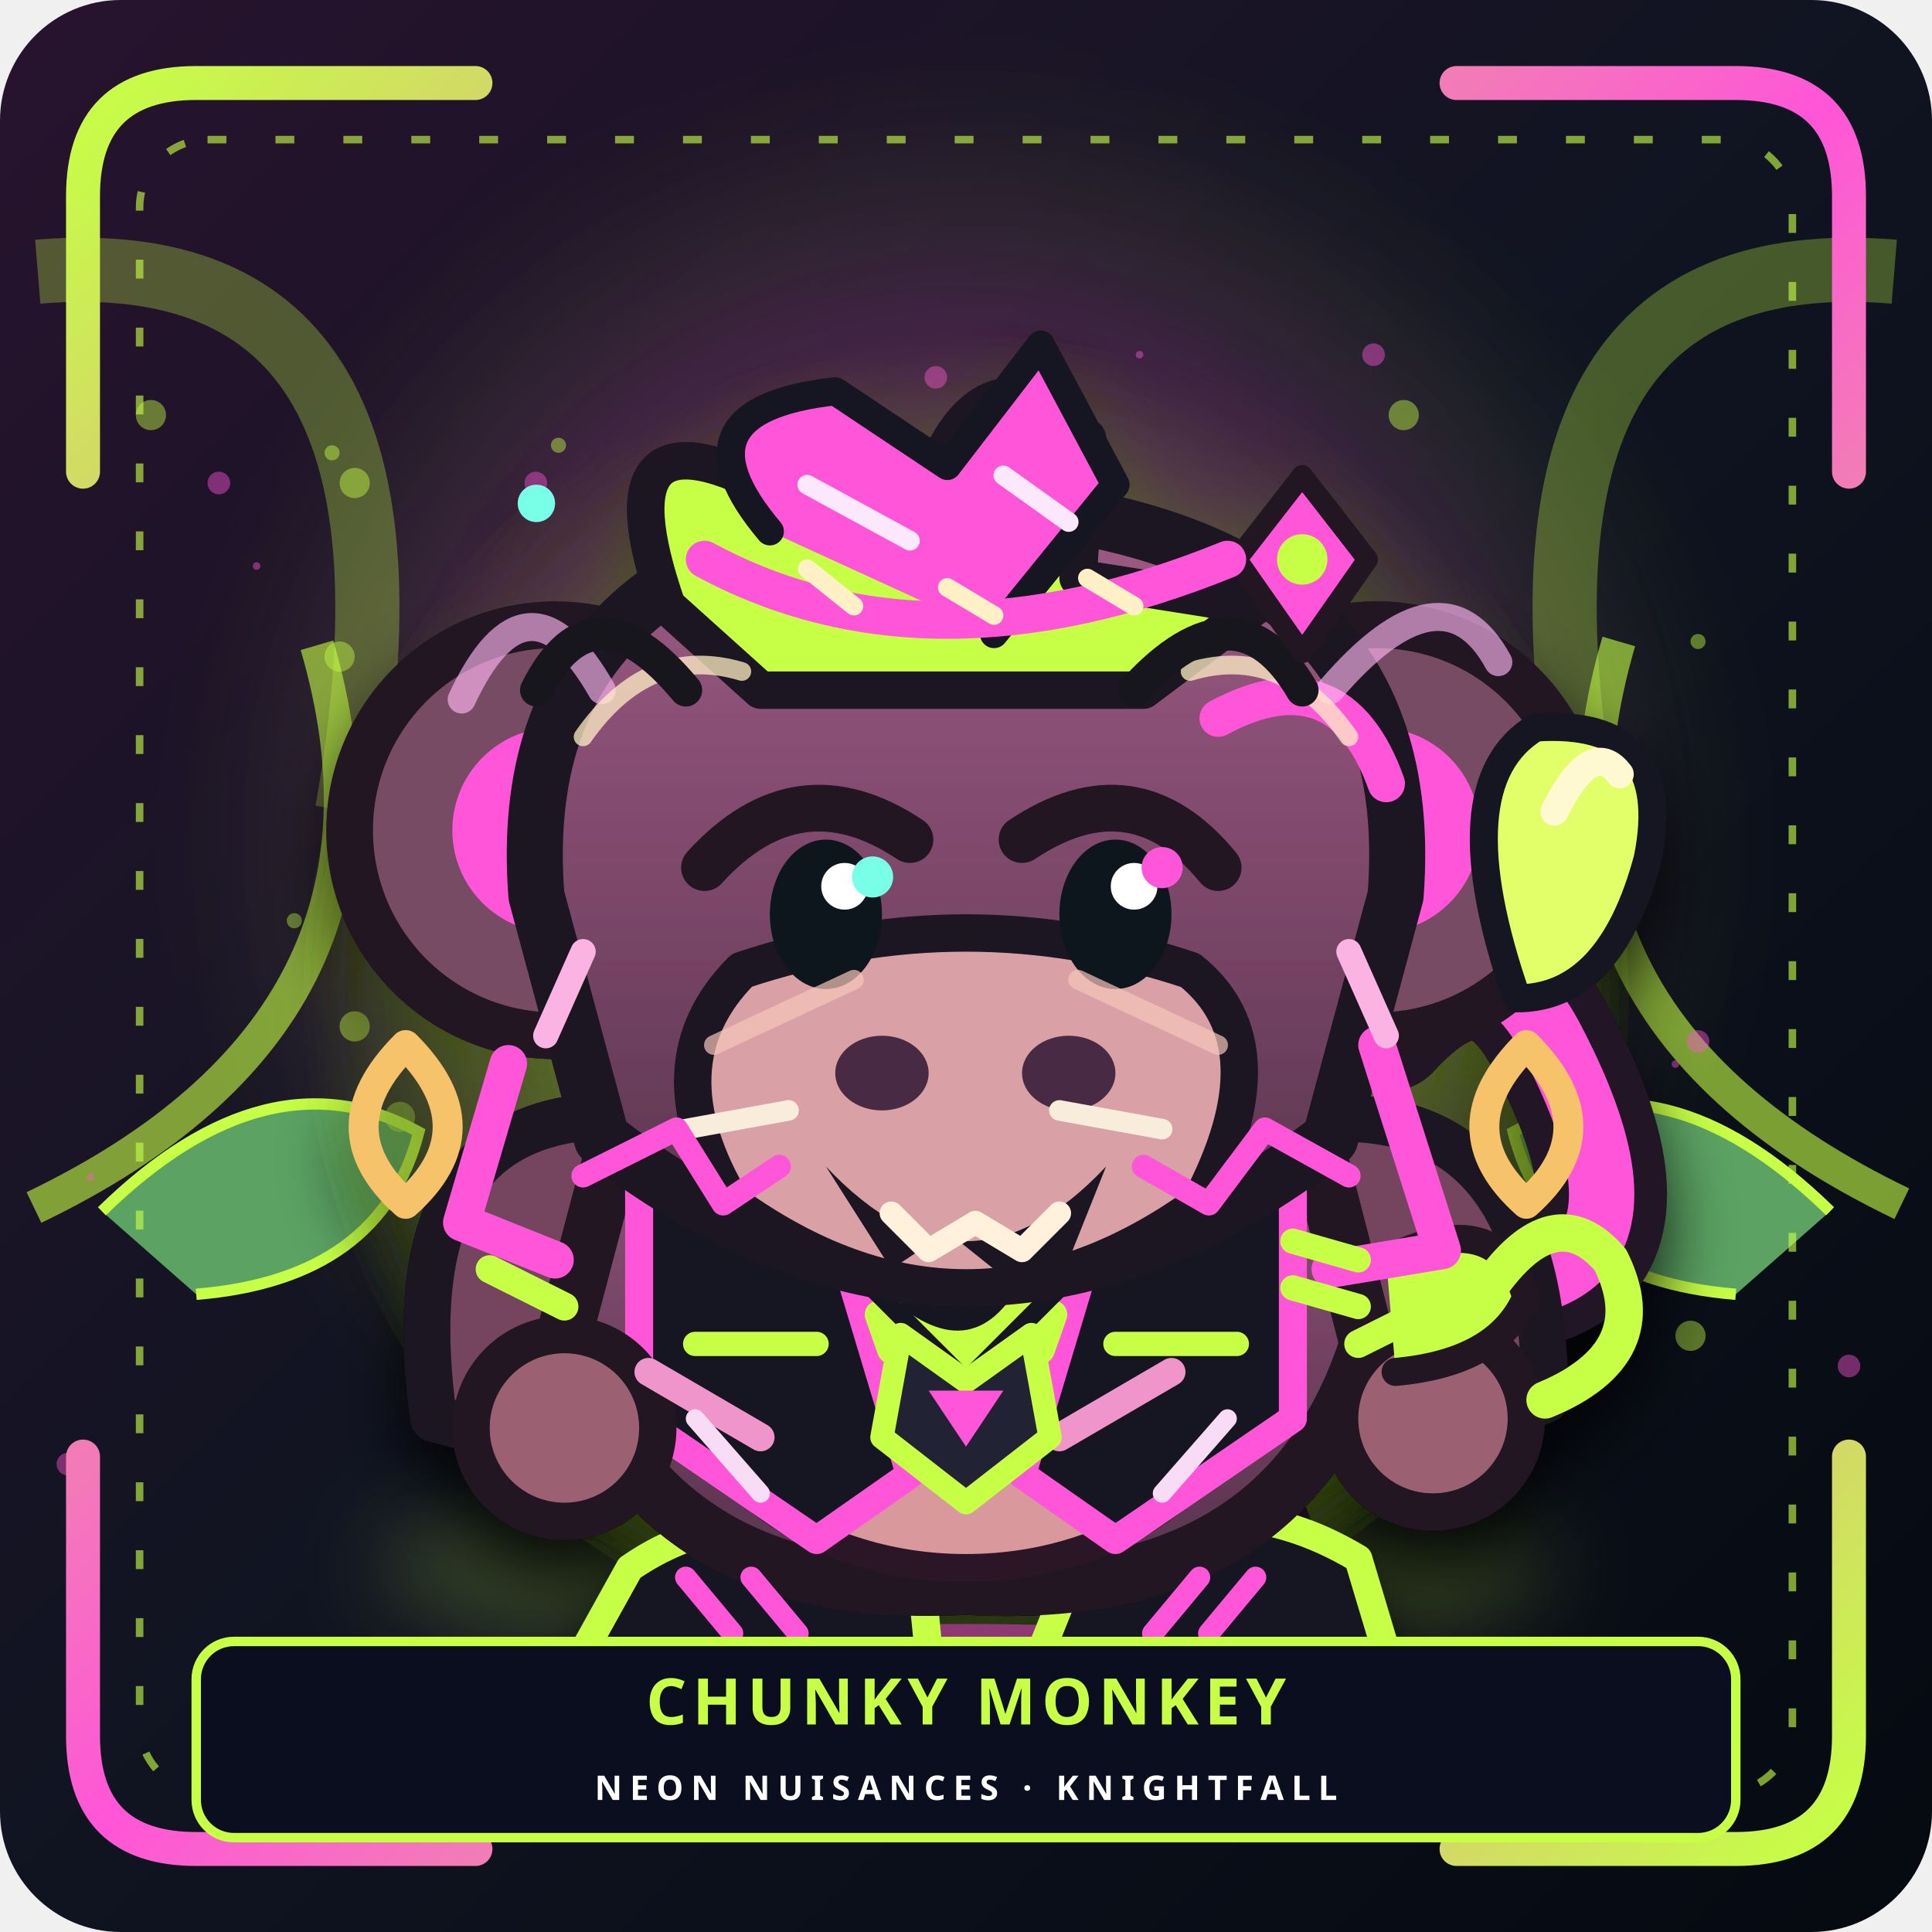
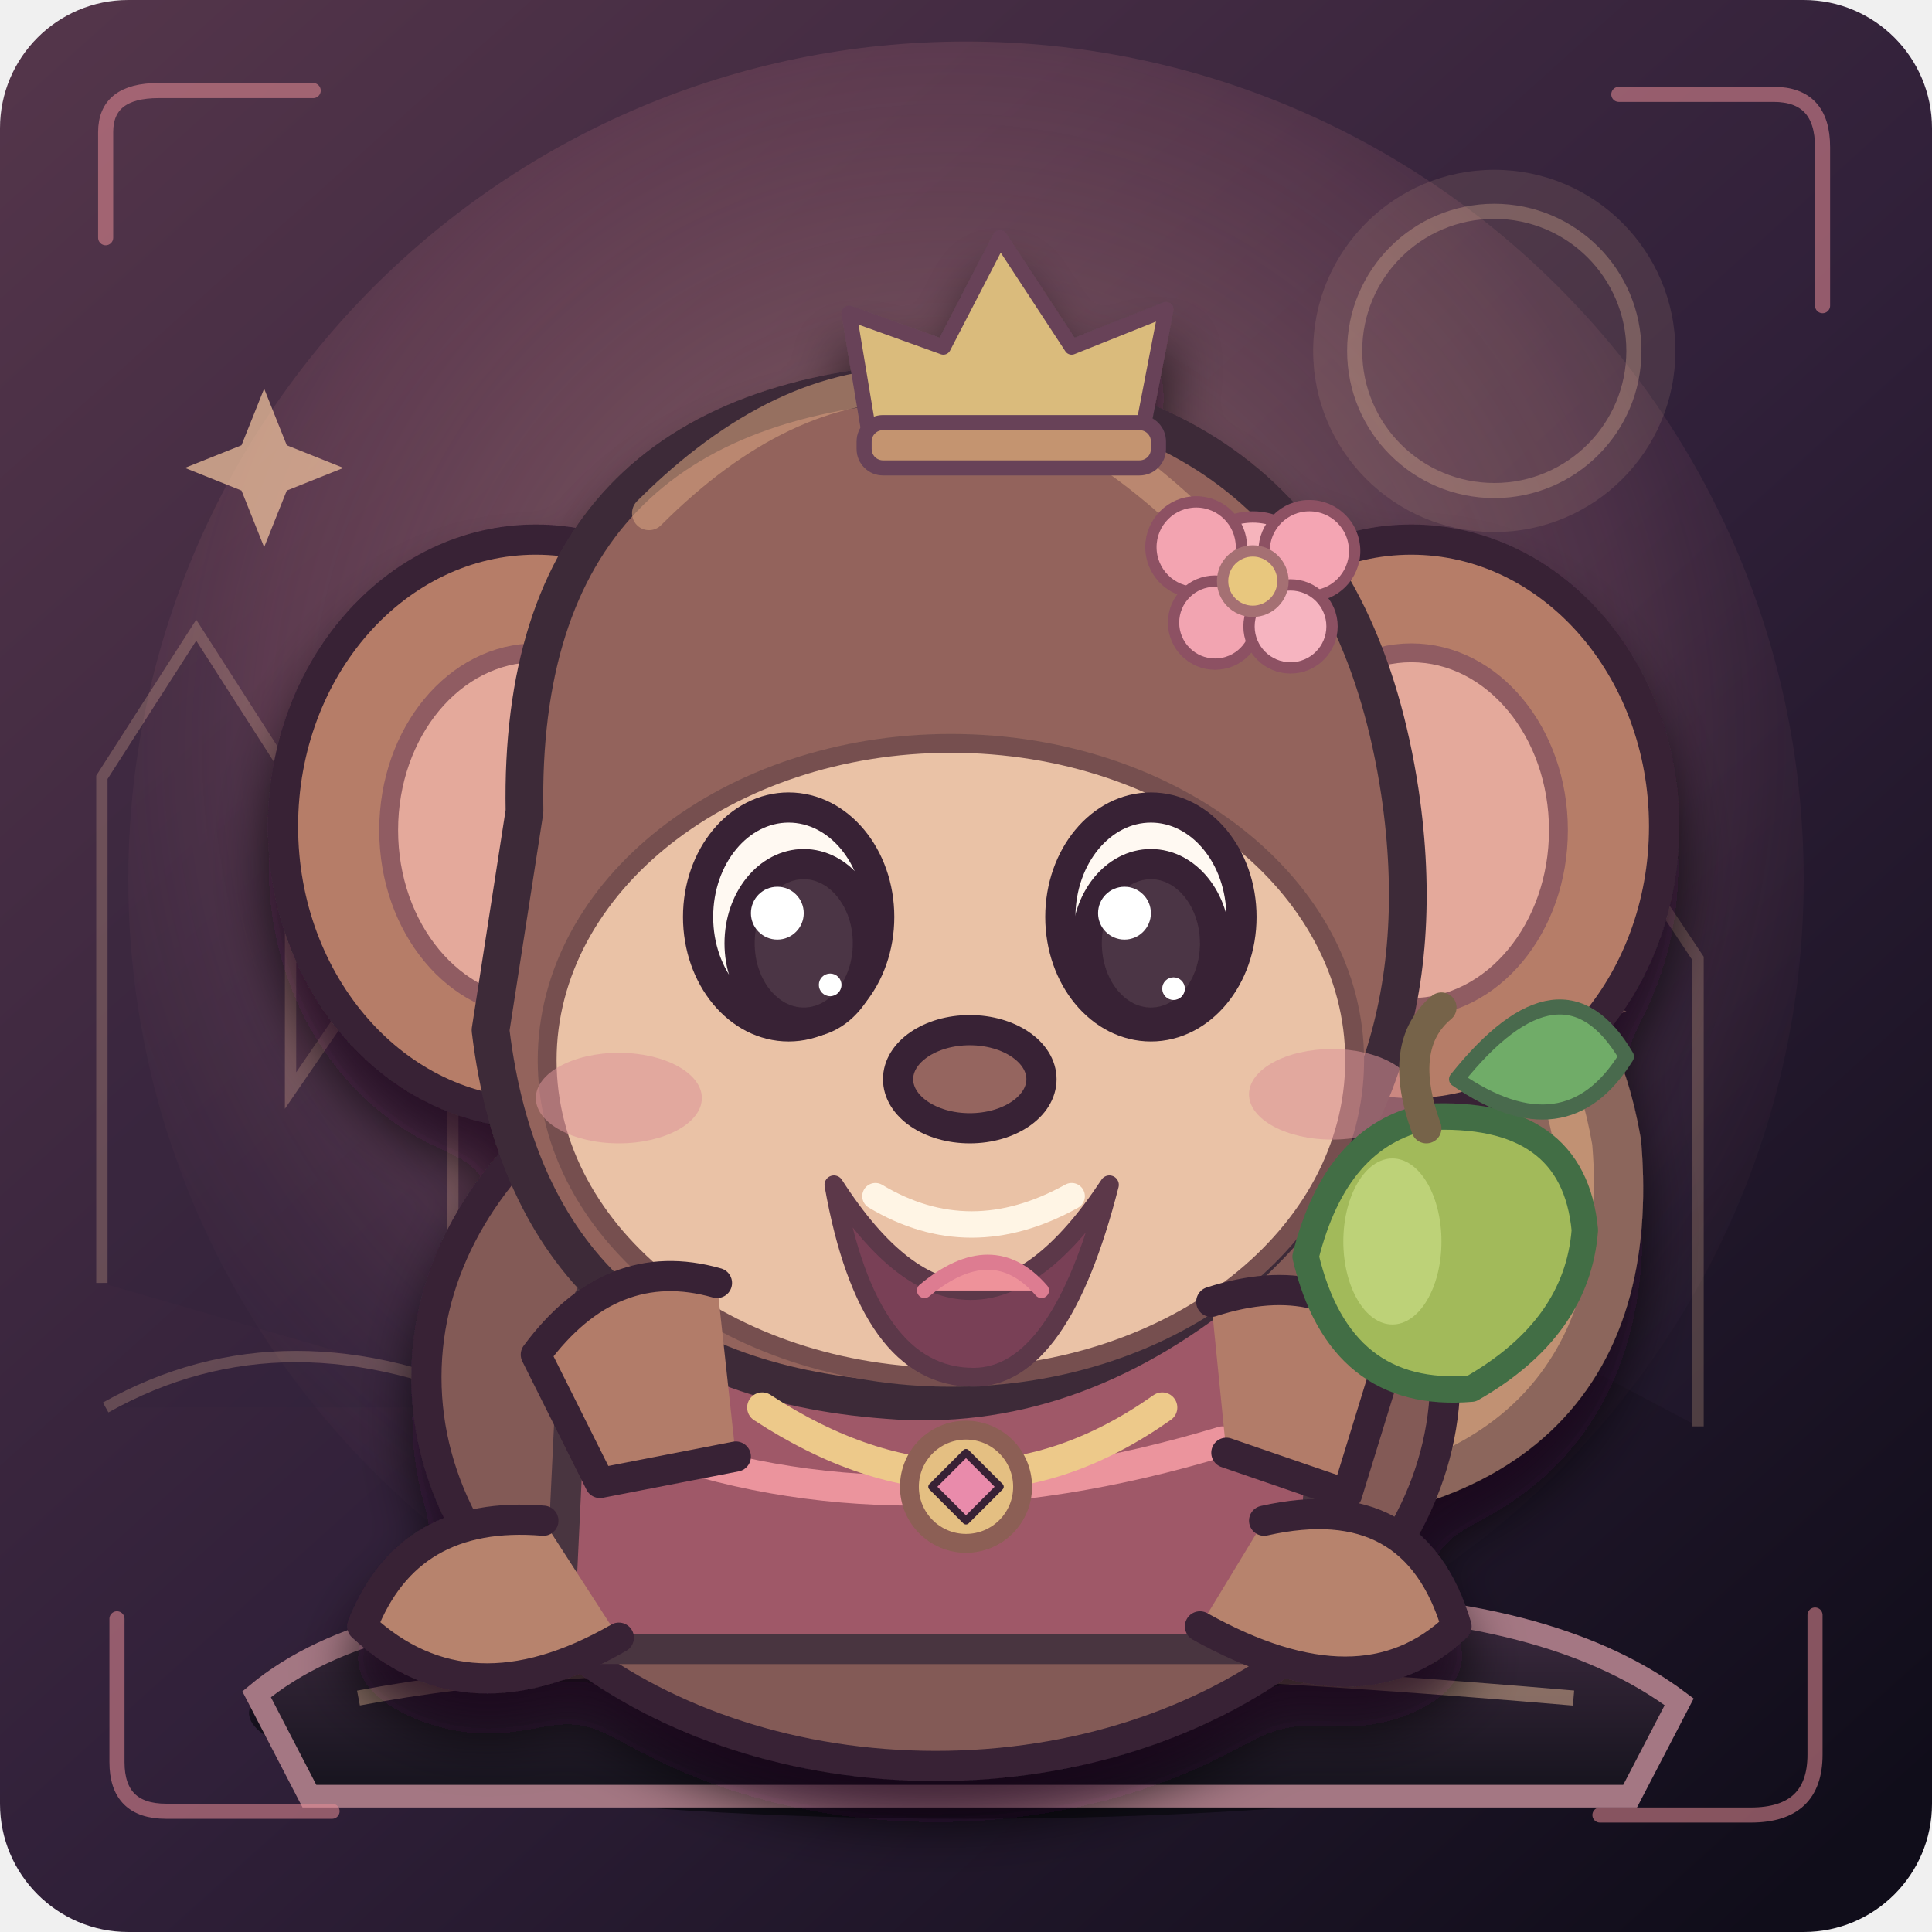
- <svg xmlns="http://www.w3.org/2000/svg" viewBox="0 0 512 512" role="img" aria-labelledby="portraitTitle portraitDesc">
+ <svg xmlns="http://www.w3.org/2000/svg" viewBox="0 0 512 512" role="img" aria-labelledby="chunky-monkey-title chunky-monkey-desc">
  <defs>
-     <linearGradient id="sceneBackground" x2="1" y2="1">
-       <stop stop-color="#28132e" />
-       <stop offset=".5" stop-color="#101421" />
-       <stop offset="1" stop-color="#050910" />
+     <linearGradient id="chunky-monkey-sky" x1="0" y1="0" x2=".9" y2="1">
+       <stop stop-color="#55364b" />
+       <stop offset=".56" stop-color="#302039" />
+       <stop offset="1" stop-color="#100d1a" />
    </linearGradient>
-     <radialGradient id="sceneAura">
-       <stop stop-color="#c6ff45" stop-opacity=".46" />
-       <stop offset=".65" stop-color="#ff55d8" stop-opacity=".19" />
-       <stop offset="1" stop-color="#c6ff45" stop-opacity="0" />
+     <radialGradient id="chunky-monkey-aura" cx=".49" cy=".42" r=".63">
+       <stop stop-color="#f3c59f" stop-opacity=".43" />
+       <stop offset=".65" stop-color="#e68d96" stop-opacity=".15" />
+       <stop offset="1" stop-color="#302039" stop-opacity="0" />
    </radialGradient>
-     <linearGradient id="neonTrim" x2="1" y2="1">
-       <stop stop-color="#c6ff45" />
-       <stop offset=".5" stop-color="#ff55d8" />
-       <stop offset="1" stop-color="#c6ff45" />
+     <linearGradient id="chunky-monkey-ground" x1="0" y1="0" x2="0" y2="1">
+       <stop stop-color="#3e2b40" />
+       <stop offset="1" stop-color="#15131d" />
    </linearGradient>
-     <filter id="sceneGlow">
-       <feGaussianBlur stdDeviation="12" />
-     </filter>
-     <filter id="characterDepth">
-       <feDropShadow dx="0" dy="10" stdDeviation="9" flood-color="#000" flood-opacity=".8" />
+     <filter id="chunky-monkey-shadow" x="-35%" y="-40%" width="170%" height="180%">
+       <feDropShadow dx="0" dy="11" stdDeviation="7" flood-color="#090710" flood-opacity=".7" />
    </filter>
  </defs>
-   <rect width="512" height="512" rx="32" fill="url(#sceneBackground)" />
-   <circle cx="256" cy="224" r="205" fill="url(#sceneAura)" filter="url(#sceneGlow)" />
-   <g style="color:#c6ff45">
-     <path d="M10 72q109-9 82 143M502 72q-109-9-82 143" stroke="currentColor" fill="none" stroke-width="17" opacity=".3" />
-     <path d="M9 320q104-50 75-149m420 148q-104-50-75-149" stroke="#c6ff45" stroke-width="9" fill="none" opacity=".6" />
-     <path d="M27 321q44-43 84-21-10 39-59 43m433-22q-44-43-84-21 10 39 59 43" fill="#5ca363" stroke="currentColor" stroke-width="3" />
+   <rect x="0" y="0" width="512" height="512" rx="34" fill="url(#chunky-monkey-sky)" />
+   <circle cx="256" cy="233" r="222" fill="url(#chunky-monkey-aura)" />
+   <circle cx="396" cy="93" r="48" fill="#f3c59f" opacity=".12" />
+   <circle cx="396" cy="93" r="37" fill="none" stroke="#f3c59f" opacity=".28" stroke-width="4" />
+   <path d="M27 340V206l25-39 25 39v83l24-35 19 26v87m275-18v-95l27-42 28 42v124m-422-5q48-27 106 0" fill="#302039" stroke="#f3c59f" stroke-width="3" opacity=".24" />
+   <g fill="#f3c59f" opacity=".72">
+     <path d="m70 103 6 15 15 6-15 6-6 15-6-15-15-6 15-6zm343 148 5 12 13 5-13 5-5 13-5-13-13-5 13-5z" />
+     <circle cx="364" cy="178" r="3" />
+     <circle cx="113" cy="249" r="3" />
+     <circle cx="402" cy="338" r="4" />
  </g>
-   <circle cx="68" cy="150" r="1" fill="#ff55d8" opacity=".44" />
-   <circle cx="208" cy="286" r="2" fill="#c6ff45" opacity=".44" />
-   <circle cx="248" cy="100" r="3" fill="#ff55d8" opacity=".44" />
-   <circle cx="372" cy="110" r="4" fill="#c6ff45" opacity=".44" />
-   <circle cx="24" cy="312" r="1" fill="#ff55d8" opacity=".44" />
-   <circle cx="88" cy="120" r="2" fill="#c6ff45" opacity=".44" />
-   <circle cx="18" cy="388" r="3" fill="#ff55d8" opacity=".44" />
-   <circle cx="40" cy="110" r="4" fill="#c6ff45" opacity=".44" />
-   <circle cx="302" cy="94" r="1" fill="#ff55d8" opacity=".44" />
-   <circle cx="170" cy="348" r="2" fill="#c6ff45" opacity=".44" />
-   <circle cx="58" cy="128" r="3" fill="#ff55d8" opacity=".44" />
-   <circle cx="184" cy="316" r="4" fill="#c6ff45" opacity=".44" />
-   <circle cx="430" cy="218" r="1" fill="#ff55d8" opacity=".44" />
-   <circle cx="148" cy="118" r="2" fill="#c6ff45" opacity=".44" />
-   <circle cx="450" cy="276" r="3" fill="#ff55d8" opacity=".44" />
-   <circle cx="94" cy="272" r="4" fill="#c6ff45" opacity=".44" />
-   <circle cx="180" cy="254" r="1" fill="#ff55d8" opacity=".44" />
-   <circle cx="402" cy="338" r="2" fill="#c6ff45" opacity=".44" />
-   <circle cx="142" cy="128" r="3" fill="#ff55d8" opacity=".44" />
-   <circle cx="106" cy="296" r="4" fill="#c6ff45" opacity=".44" />
-   <circle cx="396" cy="366" r="1" fill="#ff55d8" opacity=".44" />
-   <circle cx="78" cy="244" r="2" fill="#c6ff45" opacity=".44" />
-   <circle cx="372" cy="354" r="3" fill="#ff55d8" opacity=".44" />
-   <circle cx="310" cy="246" r="4" fill="#c6ff45" opacity=".44" />
-   <circle cx="160" cy="250" r="1" fill="#ff55d8" opacity=".44" />
-   <circle cx="228" cy="158" r="2" fill="#c6ff45" opacity=".44" />
-   <circle cx="360" cy="374" r="3" fill="#ff55d8" opacity=".44" />
-   <circle cx="94" cy="128" r="4" fill="#c6ff45" opacity=".44" />
-   <circle cx="150" cy="294" r="1" fill="#ff55d8" opacity=".44" />
-   <circle cx="450" cy="170" r="2" fill="#c6ff45" opacity=".44" />
-   <circle cx="490" cy="362" r="3" fill="#ff55d8" opacity=".44" />
-   <circle cx="448" cy="354" r="4" fill="#c6ff45" opacity=".44" />
-   <circle cx="444" cy="282" r="1" fill="#ff55d8" opacity=".44" />
-   <circle cx="266" cy="312" r="2" fill="#c6ff45" opacity=".44" />
-   <circle cx="364" cy="94" r="3" fill="#ff55d8" opacity=".44" />
-   <circle cx="90" cy="174" r="4" fill="#c6ff45" opacity=".44" />
-   <ellipse cx="256" cy="415" rx="155" ry="25" fill="#c6ff45" opacity=".24" filter="url(#sceneGlow)" />
-   <g filter="url(#characterDepth)">
-     <svg x="58" y="74" width="396" height="396" data-starborn-ready="1" viewBox="0 0 160 160" role="img" aria-labelledby="title desc">
-       <defs>
-         <radialGradient id="halo">
-           <stop stop-color="#c6ff45" stop-opacity=".38" />
-           <stop offset="1" stop-color="#c6ff45" stop-opacity="0" />
-         </radialGradient>
-         <linearGradient id="fur" x2="0" y2="1">
-           <stop stop-color="#9f5b85" />
-           <stop offset="1" stop-color="#57334d" />
-         </linearGradient>
-         <linearGradient id="bananaSteel">
-           <stop stop-color="#fff9c0" />
-           <stop offset=".45" stop-color="#c6ff45" />
-           <stop offset="1" stop-color="#568c13" />
-         </linearGradient>
-       </defs>
-       <circle cx="80" cy="77" r="72" fill="url(#halo)" />
-       <ellipse cx="80" cy="150" rx="47" ry="6" fill="#ff55d8" opacity=".3" />
-       <g id="chunky-figure" stroke-linejoin="round" stroke-linecap="round">
-         <path d="M115 105Q161 117 143 82Q136 68 125 80" fill="none" stroke="#201525" stroke-width="14" />
-         <path d="M115 105Q161 117 143 82Q136 68 125 80" fill="none" stroke="#ff55d8" stroke-width="7" />
-         <path d="M56 119 50 140 72 143 76 122M88 122 94 143 116 139 107 115" fill="#493149" stroke="#16101f" stroke-width="6" />
-         <path d="M44 138q13-9 31-1l1 10H39zm48-1q15-9 30 0l3 10H88z" fill="#191421" stroke="#c6ff45" stroke-width="3" />
-         <path d="M48 90Q18 86 23 122L42 127 54 109M111 91q31-7 31 29l-19 7-19-17" fill="#74445f" stroke="#1a1320" stroke-width="5" />
-         <path d="M46 79Q80 68 114 79L123 114Q114 142 80 140Q46 142 37 113Z" fill="url(#fur)" stroke="#201421" stroke-width="6" />
-         <ellipse cx="80" cy="114" rx="31" ry="24" fill="#d9989c" stroke="#2a1728" stroke-width="3" />
-         <path d="M45 87L62 88 74 128 64 135 45 122Z M115 87L98 88 86 128 96 135 115 122Z" fill="#181520" stroke="#ff55d8" stroke-width="3" />
-         <path d="M64 92 76 126m20-34-12 34" stroke="#c6ff45" stroke-width="3" stroke-dasharray="4 6" />
-         <path d="m70 108 10-10 10 10-10 10Z" fill="#c6ff45" stroke="#191421" stroke-width="2" />
-         <path d="M73 107q11-8 14-2-5 12-14 5" fill="#191421" />
-         <circle cx="37" cy="123" r="10" fill="#9c6173" stroke="#201421" stroke-width="4" />
-         <circle cx="130" cy="122" r="10" fill="#9c6173" stroke="#201421" stroke-width="4" />
-         <circle cx="36" cy="59" r="22" fill="#784b65" stroke="#201421" stroke-width="5" />
-         <circle cx="124" cy="59" r="22" fill="#784b65" stroke="#201421" stroke-width="5" />
-         <circle cx="36" cy="59" r="11" fill="#ff55d8" />
-         <circle cx="124" cy="59" r="11" fill="#ff55d8" />
-         <path d="M34 66Q31 27 80 24Q129 27 126 66L119 92Q80 122 41 92Z" fill="url(#fur)" stroke="#1a1320" stroke-width="6" />
-         <path d="M48 35q-8-23 12-12l14 6q6-25 19-12l-1 15 19 3-12 9H58Z" fill="#c6ff45" stroke="#1a1320" stroke-width="4" />
-         <path d="M56 74Q80 66 104 74Q114 82 105 99Q80 117 55 99Q46 84 56 74" fill="#d9a1a5" stroke="#1a1320" stroke-width="4" />
-         <path d="M52 63q10-11 22-3M86 60q12-8 21 3" fill="none" stroke="#201421" stroke-width="5" />
-         <ellipse cx="65" cy="68" rx="6" ry="8" fill="#11141b" />
-         <ellipse cx="96" cy="68" rx="6" ry="8" fill="#11141b" />
-         <circle cx="67" cy="65" r="2.5" fill="#fff" />
-         <circle cx="98" cy="65" r="2.5" fill="#fff" />
-         <ellipse cx="71" cy="85" rx="5" ry="4" fill="#492c44" />
-         <ellipse cx="91" cy="85" rx="5" ry="4" fill="#492c44" />
-         <path d="M65 95q15 16 30 0l-4 10-8 1-5-4-6 4Z" fill="#1c1420" />
-         <path d="m72 100 4 4 5-3 5 3 4-4" fill="none" stroke="#fff1dc" stroke-width="2.5" />
-         <path d="M107 47q13-7 18 7" fill="none" stroke="#ff55d8" stroke-width="4" />
-         <path d="M125 105q12-6 15 4-3 7-14 8" fill="#c6ff45" stroke="#201421" stroke-width="3" />
-         <g id="premium-character-details" stroke-linecap="round" stroke-linejoin="round">
-           <path d="M26 45q7-15 15-1M119 44q12-14 18-3" fill="none" stroke="#fdb6f1" stroke-width="3" opacity=".65" />
-           <path d="M59 27q-11-13 7-15l12 8 10-13 8 15-13 16" fill="#ff55d8" stroke="#171320" stroke-width="3" />
-           <path d="m63 22 11 6m10-7 7 5" stroke="#fbe8fc" stroke-width="2.1" />
-           <path d="M39 49q7-10 17-7m48 0q10-3 17 7" fill="none" stroke="#fff0c6" stroke-width="2" opacity=".75" />
-           <path d="m31 84-5 17 10 4m88-23 7 22-12 2" fill="none" stroke="#ff55d8" stroke-width="4" />
-           <path d="m29 106 8 4m93 0-8 4" stroke="#c6ff45" stroke-width="3" />
-           <path d="M53 82 68 75m39 7-15-7" stroke="#f5c6b9" stroke-width="2.1" opacity=".7" />
-           <path d="m50 91 11-2m40 2-11-2" stroke="#f8eddb" stroke-width="2.2" />
-           <path d="M39 96 49 91l5 8 6-4m61 1-9-5-6 8-7-4" fill="none" stroke="#ff55d8" stroke-width="2.5" />
-           <path d="m46 117 12 7m44-7-12 7" stroke="#ef95cb" stroke-width="3" />
-           <path d="m51 122 7 8m50-8-7 8" stroke="#f8dbf5" stroke-width="2" />
-           <path d="M51 114h13m32 0h13" stroke="#c6ff45" stroke-width="2.6" />
-           <path d="M73 113l7 5 7-5 2 11-9 7-9-7Z" fill="#242034" stroke="#c6ff45" stroke-width="2.5" />
-           <path d="M76 119h8l-4 6Z" fill="#ff55d8" />
-           <path d="m57 139 5 6m-12-6 5 6m50-6-5 6m11-6-5 6" stroke="#ff55d8" stroke-width="2.3" />
-           <path d="M136 108q7-10 13-3 5 10-7 15" fill="none" stroke="#c6ff45" stroke-width="4" />
-           <path d="M139 77q-8-23 2-29 15-1 12 14-4 15-14 15Z" fill="#e2ff69" stroke="#171421" stroke-width="3" />
-           <path d="M143 57q4-8 7-4" stroke="#fff9d1" stroke-width="3" fill="none" />
-           <path d="m115 103 7 2m-7 3 7 2" stroke="#c6ff45" stroke-width="2.7" />
-           <circle cx="70" cy="64" r="2.2" fill="#79ffe7" />
-           <circle cx="101" cy="63" r="2.2" fill="#ff55d8" />
-           <path d="m39 72-4 9m86-9 4 9" stroke="#fbb3e4" stroke-width="2.7" />
-           <circle cx="118" cy="31" r="3" fill="#c6ff45" />
-           <circle cx="34" cy="24" r="2" fill="#79ffe7" />
-         </g>
+   <ellipse cx="256" cy="454" rx="190" ry="28" fill="#08080e" opacity=".69" />
+   <path d="M68 449q30-25 97-24h187q61 2 93 26l-13 25H82Z" fill="url(#chunky-monkey-ground)" stroke="#a47783" stroke-width="6" />
+   <path d="M95 450q100-19 322 0" fill="none" stroke="#f3c59f" stroke-width="4" opacity=".47" />
+   <g filter="url(#chunky-monkey-shadow)">
+     <g class="creature" stroke="#382335" stroke-width="8" stroke-linecap="round" stroke-linejoin="round">
+       <path d="M328 390q99 0 92-86-10-57-59-37" fill="none" stroke="#8c665b" stroke-width="30" />
+       <path d="M325 390q99 0 92-86-10-57-59-37" fill="none" stroke="#cb9a78" stroke-width="10" opacity=".83" />
+       <ellipse cx="248" cy="365" rx="135" ry="103" fill="#835a56" />
+       <path d="M152 353q21-52 83-46 81 1 116 61l-4 69H148Z" fill="#9f5968" stroke="#4a3440" />
+       <path d="M169 382q69 26 155 0" fill="none" stroke="#eb949d" stroke-width="8" />
+       <path d="M144 403q-36-3-48 28 28 26 68 3m171-31q40-9 51 28-25 24-68 0" fill="#b7836d" />
+       <ellipse cx="142" cy="219" rx="67" ry="76" fill="#b67d67" />
+       <ellipse cx="374" cy="219" rx="67" ry="76" fill="#b67d67" />
+       <ellipse cx="142" cy="220" rx="39" ry="47" fill="#e4a99b" stroke="#905c62" stroke-width="5" />
+       <ellipse cx="374" cy="220" rx="39" ry="47" fill="#e4a99b" stroke="#905c62" stroke-width="5" />
+       <path d="M139 215Q137 106 248 101q107 3 123 109 12 81-45 130-43 35-91 31-94-7-105-98Z" fill="#93645b" stroke="#3e2c39" stroke-width="10" />
+       <path d="M172 136q70-70 146 4" fill="none" stroke="#d6a17e" stroke-width="9" opacity=".58" />
+       <ellipse cx="252" cy="281" rx="107" ry="84" fill="#eac2a6" stroke="#765050" stroke-width="5" />
+       <ellipse cx="209" cy="243" rx="24" ry="29" fill="#fff9f2" />
+       <ellipse cx="305" cy="243" rx="24" ry="29" fill="#fff9f2" />
+       <ellipse cx="213" cy="250" rx="17" ry="21" fill="#4b3544" />
+       <ellipse cx="305" cy="250" rx="17" ry="21" fill="#4b3544" />
+       <g fill="#fff" stroke="none">
+         <circle cx="206" cy="242" r="7" />
+         <circle cx="298" cy="242" r="7" />
+         <circle cx="220" cy="261" r="3" />
+         <circle cx="311" cy="262" r="3" />
      </g>
-       <g stroke-linecap="round" stroke-linejoin="round">
-         <path d="M34 44q6-12 16 0m48 0q11-12 18 0" fill="none" stroke="#14121c" stroke-width="3.5" />
-         <path d="m109 30 7-9 7 9-7 10Z" fill="#ff55d8" stroke="#211421" stroke-width="2.2" />
-         <circle cx="116" cy="30" r="2.7" fill="#c6ff45" />
-         <path d="M20 82q-9 9 0 17 9-8 0-17m120 0q9 9 0 17-9-8 0-17" fill="none" stroke="#f7c36b" stroke-width="3.2" />
-         <path d="M52 30q24 13 56 0" fill="none" stroke="#ff55d8" stroke-width="4" />
-         <path d="m63 31 5 4m10-2 5 3m10-4 5 3" stroke="#fff0c6" stroke-width="2" />
+       <ellipse cx="164" cy="291" rx="22" ry="12" fill="#dc9298" stroke="none" opacity=".54" />
+       <ellipse cx="353" cy="290" rx="22" ry="12" fill="#dc9298" stroke="none" opacity=".54" />
+       <ellipse cx="257" cy="286" rx="19" ry="13" fill="#95655f" />
+       <path d="M221 314q36 56 73 0-13 51-36 51-28 0-37-51Z" fill="#793f56" stroke="#5b3849" stroke-width="5" />
+       <path d="M232 317q25 15 52 0" fill="none" stroke="#fff5e5" stroke-width="7" />
+       <path d="M245 342q18-15 31 0" fill="#ee929a" stroke="#dd7b91" stroke-width="4" />
+       <path d="M190 340q-28-8-48 19l17 34 36-7m126-41q31-10 48 12l-12 39-32-11" fill="#b27b69" />
+       <path d="M346 333q8-32 32-37 39-2 42 30-2 26-30 42-35 3-44-35Z" fill="#a2ba5a" stroke="#426e44" stroke-width="7" />
+       <path d="M378 299q-8-22 4-32" fill="none" stroke="#766348" stroke-width="8" />
+       <path d="M386 286q28-35 45-6-16 26-45 6Z" fill="#70ac68" stroke="#496b4d" stroke-width="4" />
+       <ellipse cx="369" cy="329" rx="13" ry="22" fill="#e0f1a0" stroke="none" opacity=".44" />
+       <path d="M202 373Q257 409 308 373" fill="none" stroke="#edc98a" stroke-width="8" />
+       <circle cx="256" cy="394" r="15" fill="#e4bf82" stroke="#8c5e54" stroke-width="5" />
+       <path d="m247 394 9-9 9 9-9 9Z" fill="#e98bab" stroke-width="2" />
+       <g transform="translate(267 112)" stroke="#674359" stroke-width="4">
+         <path d="m-37 1-5-30 25 9 15-29 19 29 25-10-6 31Z" fill="#dabb7c" />
+         <rect x="-38" width="78" height="12" rx="5" fill="#c4946f" />
      </g>
-     </svg>
+       <g transform="translate(332 154)" stroke="#8d5164" stroke-width="3">
+         <circle cx="0" cy="0" r="17" fill="#f6b4bc" />
+         <circle cx="-15" cy="-9" r="12" fill="#f3a4b1" />
+         <circle cx="15" cy="-8" r="12" fill="#f4a5b3" />
+         <circle cx="-10" cy="11" r="11" fill="#f2a4b1" />
+         <circle cx="10" cy="12" r="11" fill="#f6b4c0" />
+         <circle cx="0" cy="0" r="8" fill="#e8c77e" stroke="#a56f73" />
+       </g>
+     </g>
  </g>
-   <path d="M22 125V52Q22 22 52 22h74M386 22h74q30 0 30 30v73M490 386v74q0 30-30 30h-74M126 490H52q-30 0-30-30v-74" stroke="url(#neonTrim)" stroke-width="9" stroke-linecap="round" fill="none" />
-   <rect x="37" y="37" width="438" height="438" rx="18" fill="none" stroke="#c6ff45" stroke-width="2" stroke-dasharray="5 13" opacity=".62" />
-   <rect x="52" y="435" width="408" height="52" rx="10" fill="#0a0e1e" stroke="#c6ff45" stroke-width="2.5" />
-   <text x="256" y="457" text-anchor="middle" font-family="sans-serif" font-size="17" font-weight="900" letter-spacing="1.5" fill="#c6ff45">CHUNKY MONKEY</text>
-   <text x="256" y="477" text-anchor="middle" font-family="sans-serif" font-size="9" font-weight="700" letter-spacing="2" fill="#fff">NEON NUISANCES · KNIGHTFALL</text>
+   <path d="M28 63V35q0-11 14-11h41M429 25h41q13 0 13 14v42M31 429v38q0 13 13 13h44M424 481h40q17 0 17-16v-37" fill="none" stroke="#e68d96" stroke-width="4" opacity=".55" stroke-linecap="round" />
</svg>
